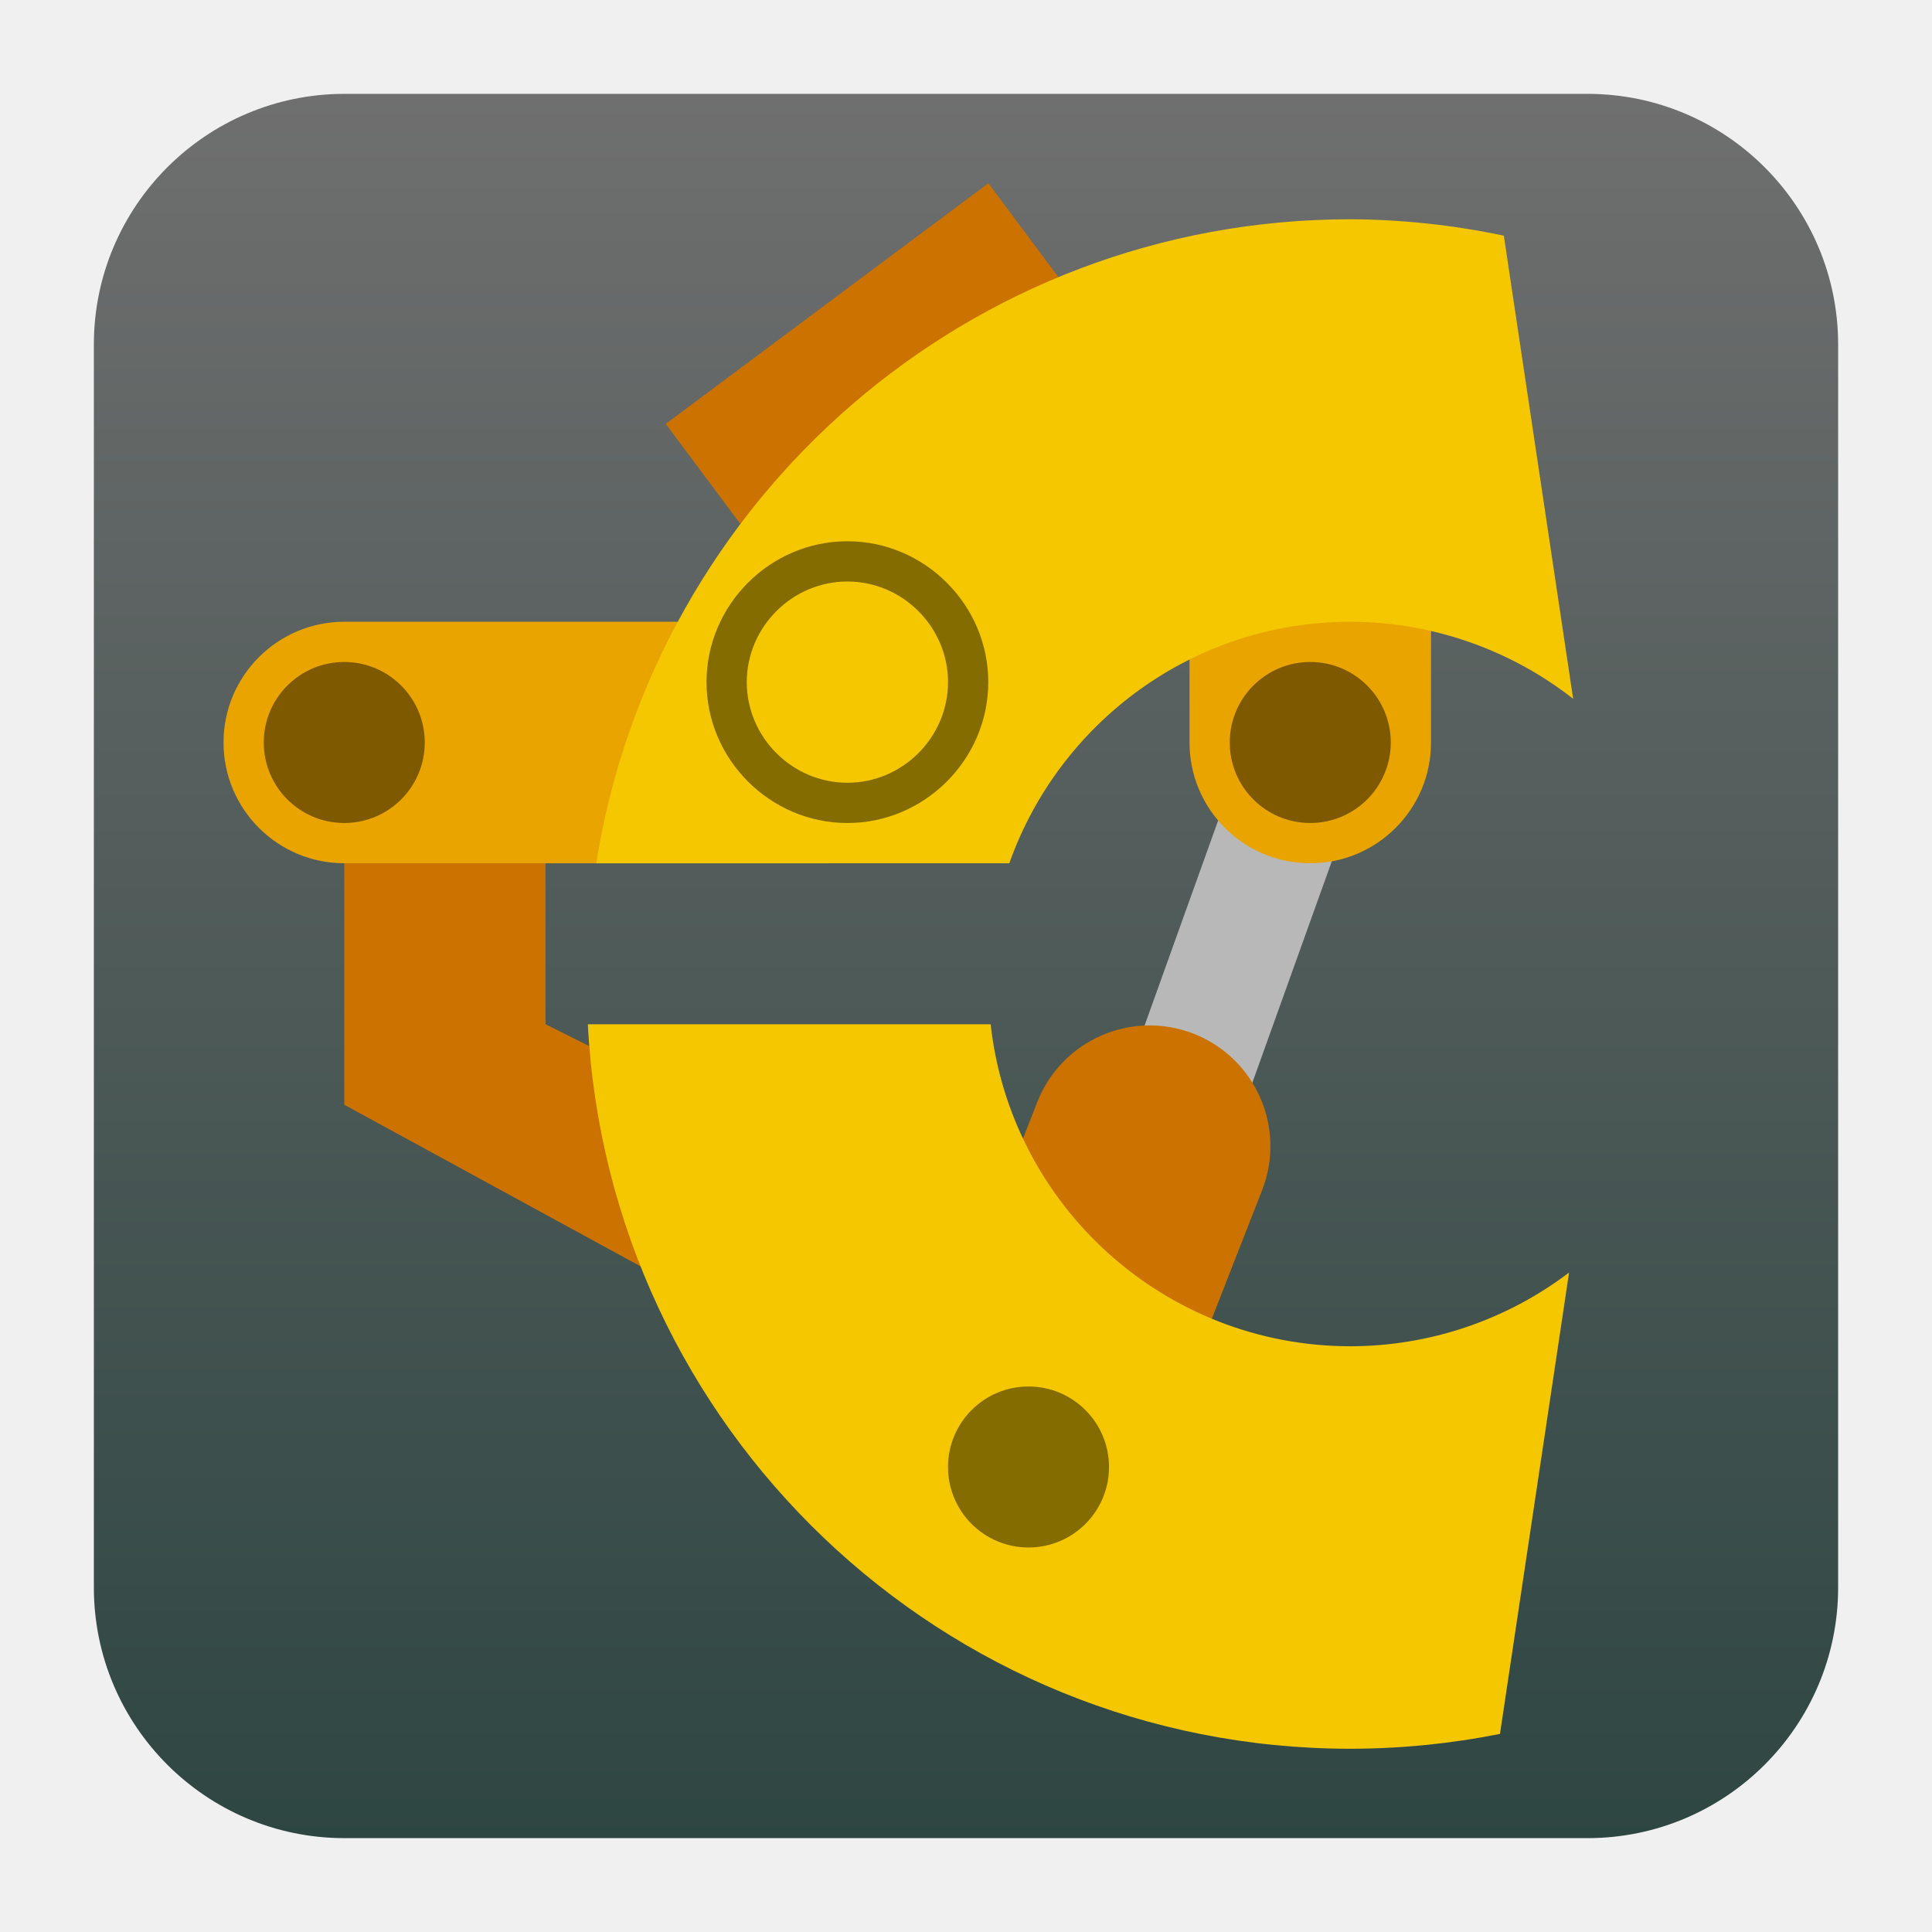
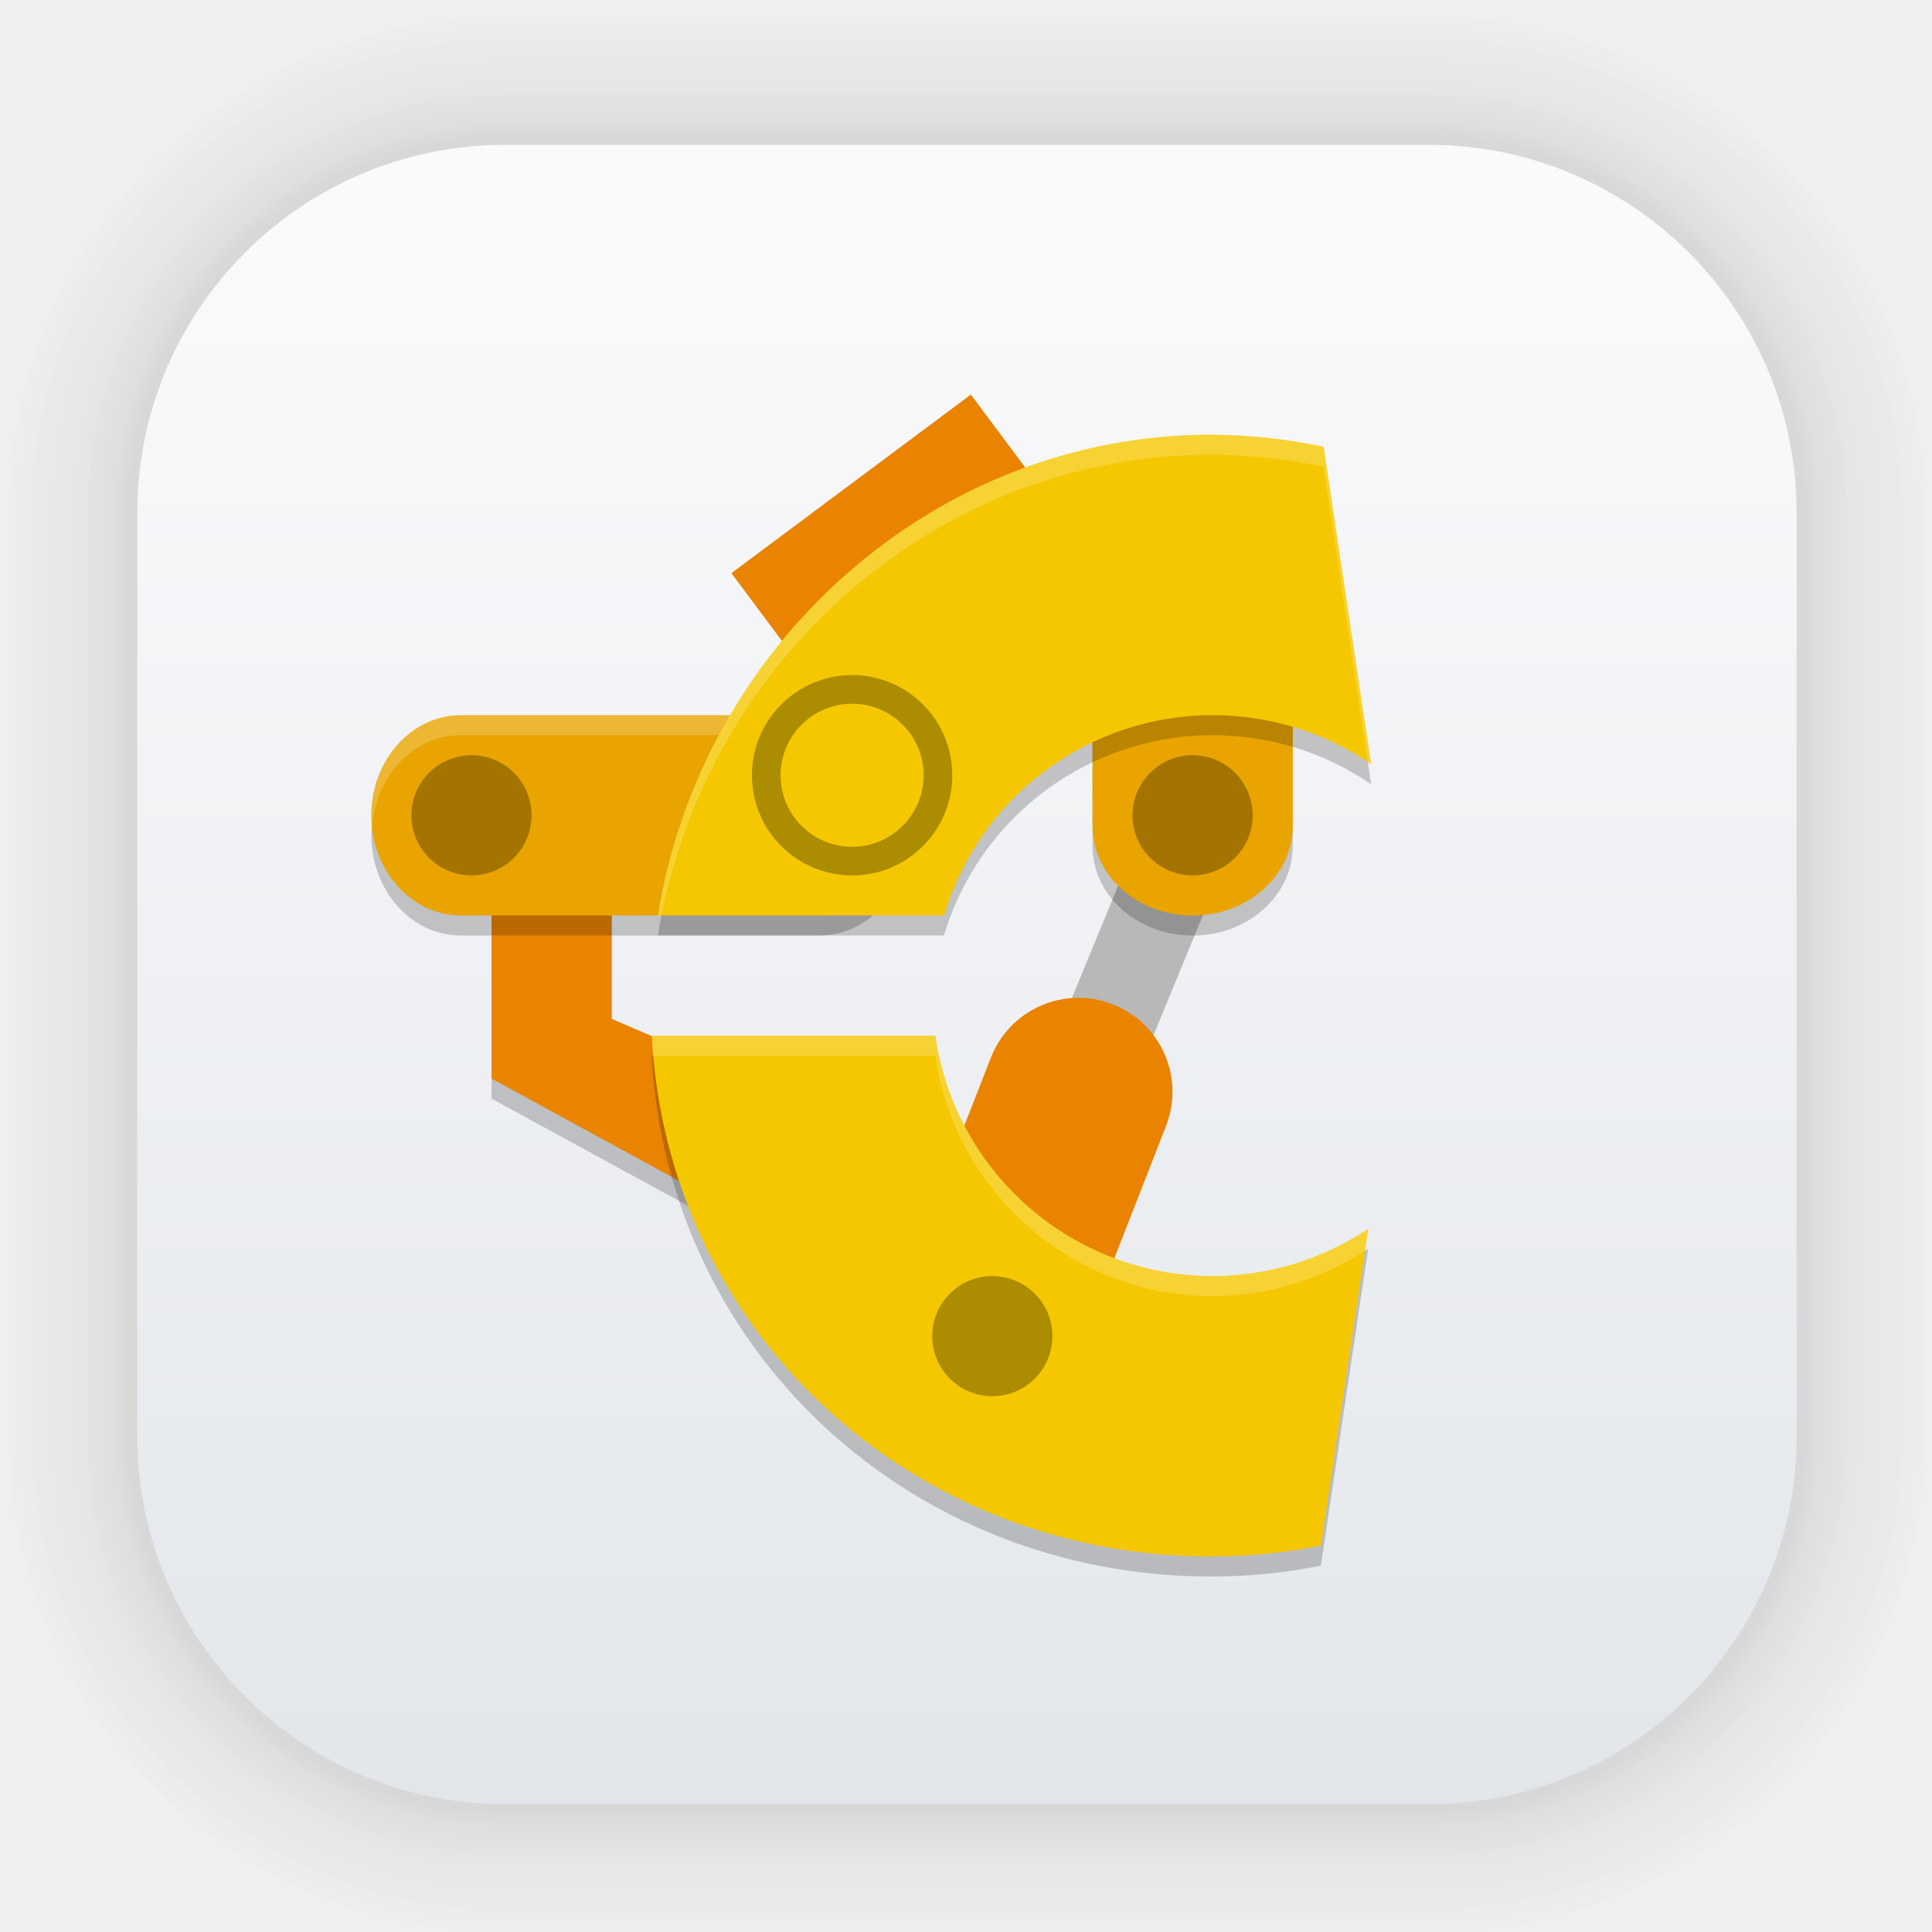
- <svg xmlns="http://www.w3.org/2000/svg" clip-rule="evenodd" fill-rule="evenodd" viewBox="0 0 48 48">
-   <linearGradient id="a" x2="1" gradientTransform="matrix(0 -43.3373 43.3373 0 201.9 45.6687)" gradientUnits="userSpaceOnUse">
-     <stop stop-color="#2e4642" offset="0" />
-     <stop stop-color="#6f6f6f" offset="1" />
-   </linearGradient>
-   <path d="m45.668 8.56c0-3.438-2.79-6.228-6.228-6.228h-30.88c-3.438 0-6.228 2.79-6.228 6.228v30.88c0 3.438 2.79 6.228 6.228 6.228h30.88c3.438 0 6.228-2.79 6.228-6.228z" fill="url(#a)" />
-   <path transform="translate(-.44665 -.552616)" d="m33 19-6.1 17" fill="none" stroke="#b8b8b8" stroke-width="3" />
-   <path transform="matrix(.80161 -.597847 .597847 .80161 -.44665 -.552616)" d="m6.99 19.04h10v11h-10z" fill="#cb7200" />
-   <path transform="translate(-.44665 -.552616)" d="m9 21h5v5l6 3v5l-11-6z" fill="#cb7200" fill-rule="nonzero" />
-   <path transform="matrix(0 -1 1 0 -.44665 -.552616)" d="m-16 9c0-1.656-1.344-3-3-3s-3 1.344-3 3v12c0 1.656 1.344 3 3 3s3-1.344 3-3z" fill="#e9a400" />
-   <path transform="translate(-.44665 -.552616)" d="m36 13c0-1.656-1.344-3-3-3s-3 1.344-3 3v6c0 1.656 1.344 3 3 3s3-1.344 3-3z" fill="#e9a400" />
-   <path transform="matrix(.931319 .364204 -.364204 .931319 -.44665 -.552616)" d="m40.59 16.47c0-1.656-1.344-3-3-3s-3 1.344-3 3v6c0 1.656 1.344 3 3 3s3-1.344 3-3z" fill="#cb7200" />
-   <circle cx="32.553" cy="18.447" r="2" fill-opacity=".46" />
-   <path transform="translate(-.44665 -.552616)" d="m34 6c-9.47 0-17.299 6.935-18.74 16h10.263c1.237-3.493 4.56-6 8.477-6 2.006.004 3.952.678 5.531 1.914l-1.722-11.506c-1.253-.264-2.529-.401-3.809-.408zm-18.949 20c.523 10.026 8.793 18 18.949 18 1.247-.001 2.49-.125 3.713-.369l1.717-11.463c-1.562 1.186-3.469 1.829-5.43 1.832-4.632 0-8.443-3.501-8.941-8z" fill="#f5c700" fill-rule="nonzero" />
-   <g fill-opacity=".46">
-     <path transform="translate(-.44665 -.552616)" d="m21.5 14c-1.92 0-3.5 1.58-3.5 3.5s1.58 3.5 3.5 3.5 3.5-1.58 3.5-3.5-1.58-3.5-3.5-3.5zm0 1c1.371 0 2.5 1.129 2.5 2.5s-1.129 2.5-2.5 2.5-2.5-1.129-2.5-2.5 1.129-2.5 2.5-2.5z" fill-rule="nonzero" />
-     <circle cx="8.553" cy="18.447" r="2" />
-     <circle cx="25.553" cy="36.447" r="2" />
+ <svg xmlns="http://www.w3.org/2000/svg" xmlns:xlink="http://www.w3.org/1999/xlink" width="128" height="128" viewBox="0 0 33.867 33.867" version="1.1" id="svg1443">
+   <defs id="defs1437">
+     <linearGradient gradientTransform="matrix(0.9757321,0,0,0.9757321,-111.7652,-37.18251)" gradientUnits="userSpaceOnUse" y2="70.68" x2="132.211" y1="42.152" x1="132.211" id="linearGradient1632" xlink:href="#linearGradient1630" />
+     <linearGradient id="linearGradient1630">
+       <stop id="stop1626" offset="0" style="stop-color:#fafafc;stop-opacity:1" />
+       <stop id="stop1628" offset="1" style="stop-color:#e2e6ea;stop-opacity:1" />
+     </linearGradient>
+     <filter color-interpolation-filters="sRGB" height="1.131" width="1.111" y="-0.066" x="-0.055" id="c-9">
+       <feGaussianBlur id="feGaussianBlur1093" stdDeviation="1.106" />
+     </filter>
+     <linearGradient gradientUnits="userSpaceOnUse" gradientTransform="matrix(0.13235,0,0,0.13075,-32.379,1.0873)" y2="269.49" y1="235.15" x2="657.65" x1="319.21" id="a-12">
+       <stop id="stop1076" offset="0" stop-color="#e54c18" />
+       <stop id="stop1078" offset="1" stop-color="#fec350" />
+     </linearGradient>
+   </defs>
+   <g id="layer1">
+     <g style="opacity:0.295" transform="matrix(0.9757321,0,0,0.9757321,-65.73723,-37.18251)" id="g1702">
+       <rect ry="6.61" rx="6.61" y="40.71" x="69.84" height="29.811" width="29.811" id="rect1634" style="fill:none;fill-opacity:1;stroke:#000000;stroke-width:0.1;stroke-linecap:round;stroke-linejoin:round;stroke-miterlimit:4;stroke-dasharray:none;stroke-opacity:0.02" />
+       <rect style="fill:none;fill-opacity:1;stroke:#000000;stroke-width:0.2;stroke-linecap:round;stroke-linejoin:round;stroke-miterlimit:4;stroke-dasharray:none;stroke-opacity:0.02" id="rect1638" width="29.811" height="29.811" x="69.84" y="40.71" rx="6.61" ry="6.61" />
+       <rect ry="6.61" rx="6.61" y="40.71" x="69.84" height="29.811" width="29.811" id="rect1640" style="fill:none;fill-opacity:1;stroke:#000000;stroke-width:0.3;stroke-linecap:round;stroke-linejoin:round;stroke-miterlimit:4;stroke-dasharray:none;stroke-opacity:0.02" />
+       <rect style="fill:none;fill-opacity:1;stroke:#000000;stroke-width:0.4;stroke-linecap:round;stroke-linejoin:round;stroke-miterlimit:4;stroke-dasharray:none;stroke-opacity:0.02" id="rect1642" width="29.811" height="29.811" x="69.84" y="40.71" rx="6.61" ry="6.61" />
+       <rect ry="6.61" rx="6.61" y="40.71" x="69.84" height="29.811" width="29.811" id="rect1644" style="fill:none;fill-opacity:1;stroke:#000000;stroke-width:0.5;stroke-linecap:round;stroke-linejoin:round;stroke-miterlimit:4;stroke-dasharray:none;stroke-opacity:0.02" />
+       <rect style="fill:none;fill-opacity:1;stroke:#000000;stroke-width:0.6;stroke-linecap:round;stroke-linejoin:round;stroke-miterlimit:4;stroke-dasharray:none;stroke-opacity:0.02" id="rect1646" width="29.811" height="29.811" x="69.84" y="40.71" rx="6.61" ry="6.61" />
+       <rect ry="6.61" rx="6.61" y="40.71" x="69.84" height="29.811" width="29.811" id="rect1648" style="fill:none;fill-opacity:1;stroke:#000000;stroke-width:0.7;stroke-linecap:round;stroke-linejoin:round;stroke-miterlimit:4;stroke-dasharray:none;stroke-opacity:0.02" />
+       <rect style="fill:none;fill-opacity:1;stroke:#000000;stroke-width:0.8;stroke-linecap:round;stroke-linejoin:round;stroke-miterlimit:4;stroke-dasharray:none;stroke-opacity:0.02" id="rect1650" width="29.811" height="29.811" x="69.84" y="40.71" rx="6.61" ry="6.61" />
+       <rect ry="6.61" rx="6.61" y="40.71" x="69.84" height="29.811" width="29.811" id="rect1652" style="fill:none;fill-opacity:1;stroke:#000000;stroke-width:1;stroke-linecap:round;stroke-linejoin:round;stroke-miterlimit:4;stroke-dasharray:none;stroke-opacity:0.02" />
+       <rect style="fill:none;fill-opacity:1;stroke:#000000;stroke-width:1.2;stroke-linecap:round;stroke-linejoin:round;stroke-miterlimit:4;stroke-dasharray:none;stroke-opacity:0.02" id="rect1654" width="29.811" height="29.811" x="69.84" y="40.71" rx="6.61" ry="6.61" />
+       <rect ry="6.61" rx="6.61" y="40.71" x="69.84" height="29.811" width="29.811" id="rect1656" style="fill:none;fill-opacity:1;stroke:#000000;stroke-width:1.4;stroke-linecap:round;stroke-linejoin:round;stroke-miterlimit:4;stroke-dasharray:none;stroke-opacity:0.02" />
+       <rect style="fill:none;fill-opacity:1;stroke:#000000;stroke-width:1.6;stroke-linecap:round;stroke-linejoin:round;stroke-miterlimit:4;stroke-dasharray:none;stroke-opacity:0.02" id="rect1658" width="29.811" height="29.811" x="69.84" y="40.71" rx="6.61" ry="6.61" />
+       <rect ry="6.61" rx="6.61" y="40.71" x="69.84" height="29.811" width="29.811" id="rect1660" style="fill:none;fill-opacity:1;stroke:#000000;stroke-width:1.8;stroke-linecap:round;stroke-linejoin:round;stroke-miterlimit:4;stroke-dasharray:none;stroke-opacity:0.02" />
+       <rect style="fill:none;fill-opacity:1;stroke:#000000;stroke-width:2;stroke-linecap:round;stroke-linejoin:round;stroke-miterlimit:4;stroke-dasharray:none;stroke-opacity:0.02" id="rect1662" width="29.811" height="29.811" x="69.84" y="40.71" rx="6.61" ry="6.61" />
+       <rect ry="6.61" rx="6.61" y="40.71" x="69.84" height="29.811" width="29.811" id="rect1664" style="fill:none;fill-opacity:1;stroke:#000000;stroke-width:2.2;stroke-linecap:round;stroke-linejoin:round;stroke-miterlimit:4;stroke-dasharray:none;stroke-opacity:0.02" />
+       <rect style="fill:none;fill-opacity:1;stroke:#000000;stroke-width:2.6;stroke-linecap:round;stroke-linejoin:round;stroke-miterlimit:4;stroke-dasharray:none;stroke-opacity:0.02" id="rect1666" width="29.811" height="29.811" x="69.84" y="40.71" rx="6.61" ry="6.61" />
+       <rect ry="6.61" rx="6.61" y="40.71" x="69.84" height="29.811" width="29.811" id="rect1668" style="fill:none;fill-opacity:1;stroke:#000000;stroke-width:3;stroke-linecap:round;stroke-linejoin:round;stroke-miterlimit:4;stroke-dasharray:none;stroke-opacity:0.02" />
+       <rect style="fill:none;fill-opacity:1;stroke:#000000;stroke-width:3.4;stroke-linecap:round;stroke-linejoin:round;stroke-miterlimit:4;stroke-dasharray:none;stroke-opacity:0.02" id="rect1670" width="29.811" height="29.811" x="69.84" y="40.71" rx="6.61" ry="6.61" />
+       <rect ry="6.61" rx="6.61" y="40.71" x="69.84" height="29.811" width="29.811" id="rect1672" style="fill:none;fill-opacity:1;stroke:#000000;stroke-width:3.8;stroke-linecap:round;stroke-linejoin:round;stroke-miterlimit:4;stroke-dasharray:none;stroke-opacity:0.02" />
+       <rect style="fill:none;fill-opacity:1;stroke:#000000;stroke-width:4.2;stroke-linecap:round;stroke-linejoin:round;stroke-miterlimit:4;stroke-dasharray:none;stroke-opacity:0.02" id="rect1674" width="29.811" height="29.811" x="69.84" y="40.71" rx="6.61" ry="6.61" />
+       <rect ry="6.61" rx="6.61" y="40.71" x="69.84" height="29.811" width="29.811" id="rect1676" style="fill:none;fill-opacity:1;stroke:#000000;stroke-width:4.6;stroke-linecap:round;stroke-linejoin:round;stroke-miterlimit:4;stroke-dasharray:none;stroke-opacity:0.02" />
+       <rect style="fill:none;fill-opacity:1;stroke:#000000;stroke-width:5;stroke-linecap:round;stroke-linejoin:round;stroke-miterlimit:4;stroke-dasharray:none;stroke-opacity:0.02" id="rect1678" width="29.811" height="29.811" x="69.84" y="40.71" rx="6.61" ry="6.61" />
+     </g>
+     <rect ry="6.449" rx="6.449" y="2.539" x="2.407" height="29.087" width="29.087" id="rect849" style="fill:url(#linearGradient1632);fill-opacity:1;stroke-width:2.688;stroke-linecap:round;stroke-linejoin:round" />
+     <path style="opacity:0.2;stroke-width:0.351" d="m 8.616,15.593 h 2.107 v 2.618 l 3.653,1.571 v 2.618 l -5.759,-3.141 z" id="path2" />
+     <path style="fill:none;stroke:#b8b8b8;stroke-width:1.571" d="m 20.998,14.195 -3.665,8.901" id="path4" />
+     <rect style="opacity:0.2;stroke-width:0.351" width="3.511" height="6.283" x="19.151" y="10.117" rx="1.756" ry="1.571" id="rect6" />
+     <rect style="fill:#e98300;stroke-width:0.351" width="5.236" height="5.759" x="4.271" y="15.719" transform="rotate(-36.71587)" id="rect8" />
+     <path style="fill:#e98300;stroke-width:0.351" d="m 8.616,15.242 h 2.107 v 2.618 l 3.653,1.571 v 2.618 l -5.759,-3.141 z" id="path10" />
+     <rect style="opacity:0.2;stroke-width:0.351" width="3.511" height="9.424" x="-16.399" y="6.509" rx="1.756" ry="1.571" transform="rotate(-90)" id="rect12" />
+     <rect style="fill:#e9a400;stroke-width:0.351" width="3.511" height="9.424" x="-16.048" y="6.509" rx="1.756" ry="1.571" transform="rotate(-90)" id="rect14" />
+     <path style="opacity:0.2;fill:#ffffff;stroke-width:0.351" d="m 8.08,12.536 c -0.87,0 -1.571,0.783 -1.571,1.756 0,0.059 0.01,0.116 0.016,0.174 C 6.605,13.578 7.264,12.887 8.08,12.887 h 6.284 c 0.816,0 1.474,0.691 1.555,1.578 0.005,-0.058 0.016,-0.114 0.016,-0.174 0,-0.973 -0.7,-1.756 -1.571,-1.756 z" id="path16" />
+     <rect style="fill:#e9a400;stroke-width:0.351" width="3.511" height="6.283" x="19.151" y="9.766" rx="1.756" ry="1.571" id="rect18" />
+     <rect style="fill:#e98300;stroke-width:0.351" width="3.296" height="6.592" x="22.929" y="9.292" rx="1.648" ry="1.648" transform="rotate(21.35862)" id="rect20" />
+     <circle style="opacity:0.3;stroke-width:0.351" cx="20.906" cy="14.292" r="1.053" id="circle22" />
+     <path style="opacity:0.2;stroke-width:0.351" d="m 21.231,7.971 c -4.901,0 -8.952,3.737 -9.698,8.427 h 5.015 a 4.916,4.916 0 0 1 4.709,-3.511 4.916,4.916 0 0 1 2.778,0.86 L 23.202,8.183 C 22.554,8.046 21.894,7.975 21.231,7.971 Z M 11.425,18.506 c 0.271,5.188 4.551,9.13 9.806,9.13 0.645,-4.91e-4 1.289,-0.064 1.922,-0.191 l 0.831,-5.555 a 4.916,4.916 0 0 1 -2.727,0.83 4.916,4.916 0 0 1 -4.861,-4.214 z" id="path24" />
+     <path style="fill:#f5c700;stroke-width:0.351" d="m 21.231,7.62 c -4.901,0 -8.952,3.737 -9.698,8.427 h 5.015 a 4.916,4.916 0 0 1 4.709,-3.511 4.916,4.916 0 0 1 2.778,0.86 L 23.202,7.832 C 22.554,7.695 21.894,7.624 21.231,7.62 Z M 11.425,18.155 c 0.271,5.188 4.551,9.13 9.806,9.13 0.645,-4.91e-4 1.289,-0.064 1.922,-0.191 l 0.831,-5.555 a 4.916,4.916 0 0 1 -2.727,0.83 4.916,4.916 0 0 1 -4.861,-4.214 z" id="path26" />
+     <path style="opacity:0.3;stroke-width:0.351" d="m 14.937,11.834 a 1.756,1.756 0 0 0 -1.756,1.756 1.756,1.756 0 0 0 1.756,1.756 1.756,1.756 0 0 0 1.756,-1.756 1.756,1.756 0 0 0 -1.756,-1.756 z m 0,0.502 a 1.254,1.254 0 0 1 1.254,1.254 1.254,1.254 0 0 1 -1.254,1.254 1.254,1.254 0 0 1 -1.254,-1.254 1.254,1.254 0 0 1 1.254,-1.254 z" id="path28" />
+     <circle style="opacity:0.3;stroke-width:0.351" cx="8.265" cy="14.292" r="1.053" id="circle30" />
+     <circle style="opacity:0.3;stroke-width:0.351" cx="17.395" cy="23.422" r="1.053" id="circle32" />
+     <path style="opacity:0.2;fill:#ffffff;stroke-width:0.351" d="m 21.231,7.62 c -4.901,0 -8.952,3.737 -9.698,8.427 h 0.064 c 0.887,-4.524 4.856,-8.076 9.634,-8.076 0.662,0.004 1.323,0.075 1.971,0.211 l 0.775,5.178 a 4.916,4.916 0 0 1 0.058,0.036 L 23.202,7.832 C 22.554,7.695 21.894,7.624 21.231,7.62 Z M 11.425,18.155 c 0.006,0.118 0.017,0.235 0.027,0.351 h 4.944 a 4.916,4.916 0 0 0 4.861,4.214 4.916,4.916 0 0 0 2.669,-0.796 l 0.058,-0.385 a 4.916,4.916 0 0 1 -2.727,0.83 4.916,4.916 0 0 1 -4.861,-4.214 z" id="path34" />
  </g>
</svg>
